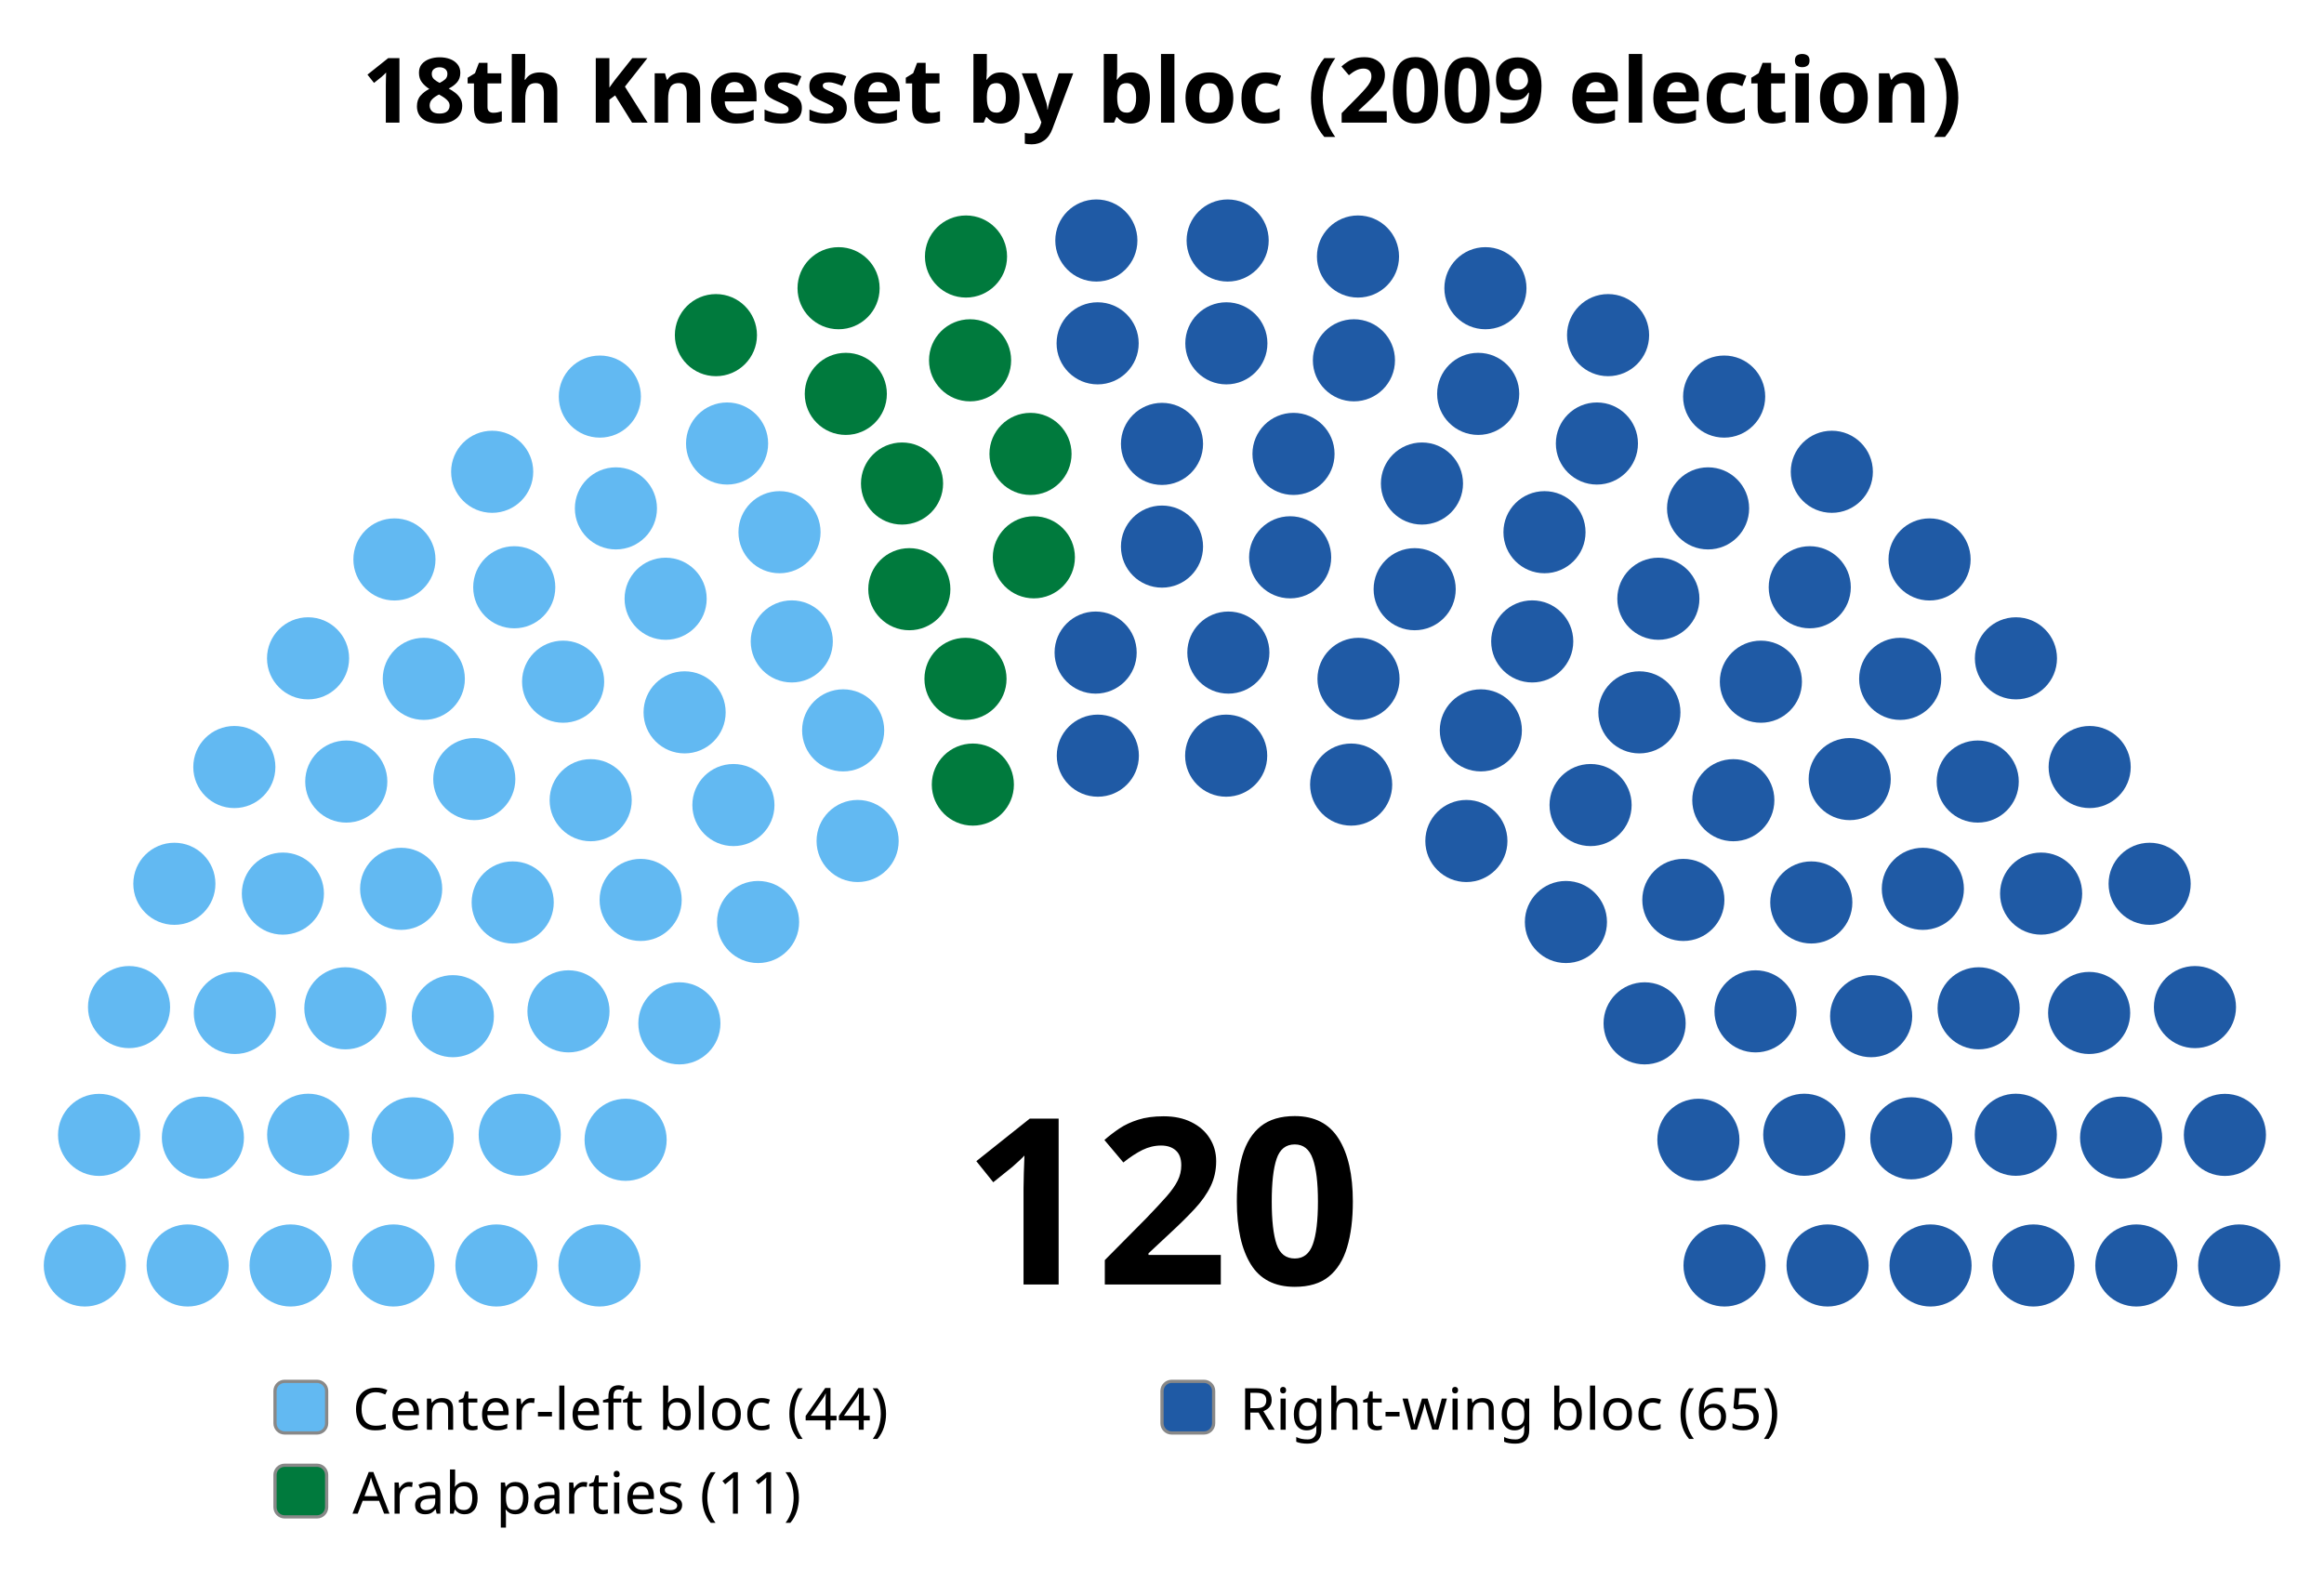
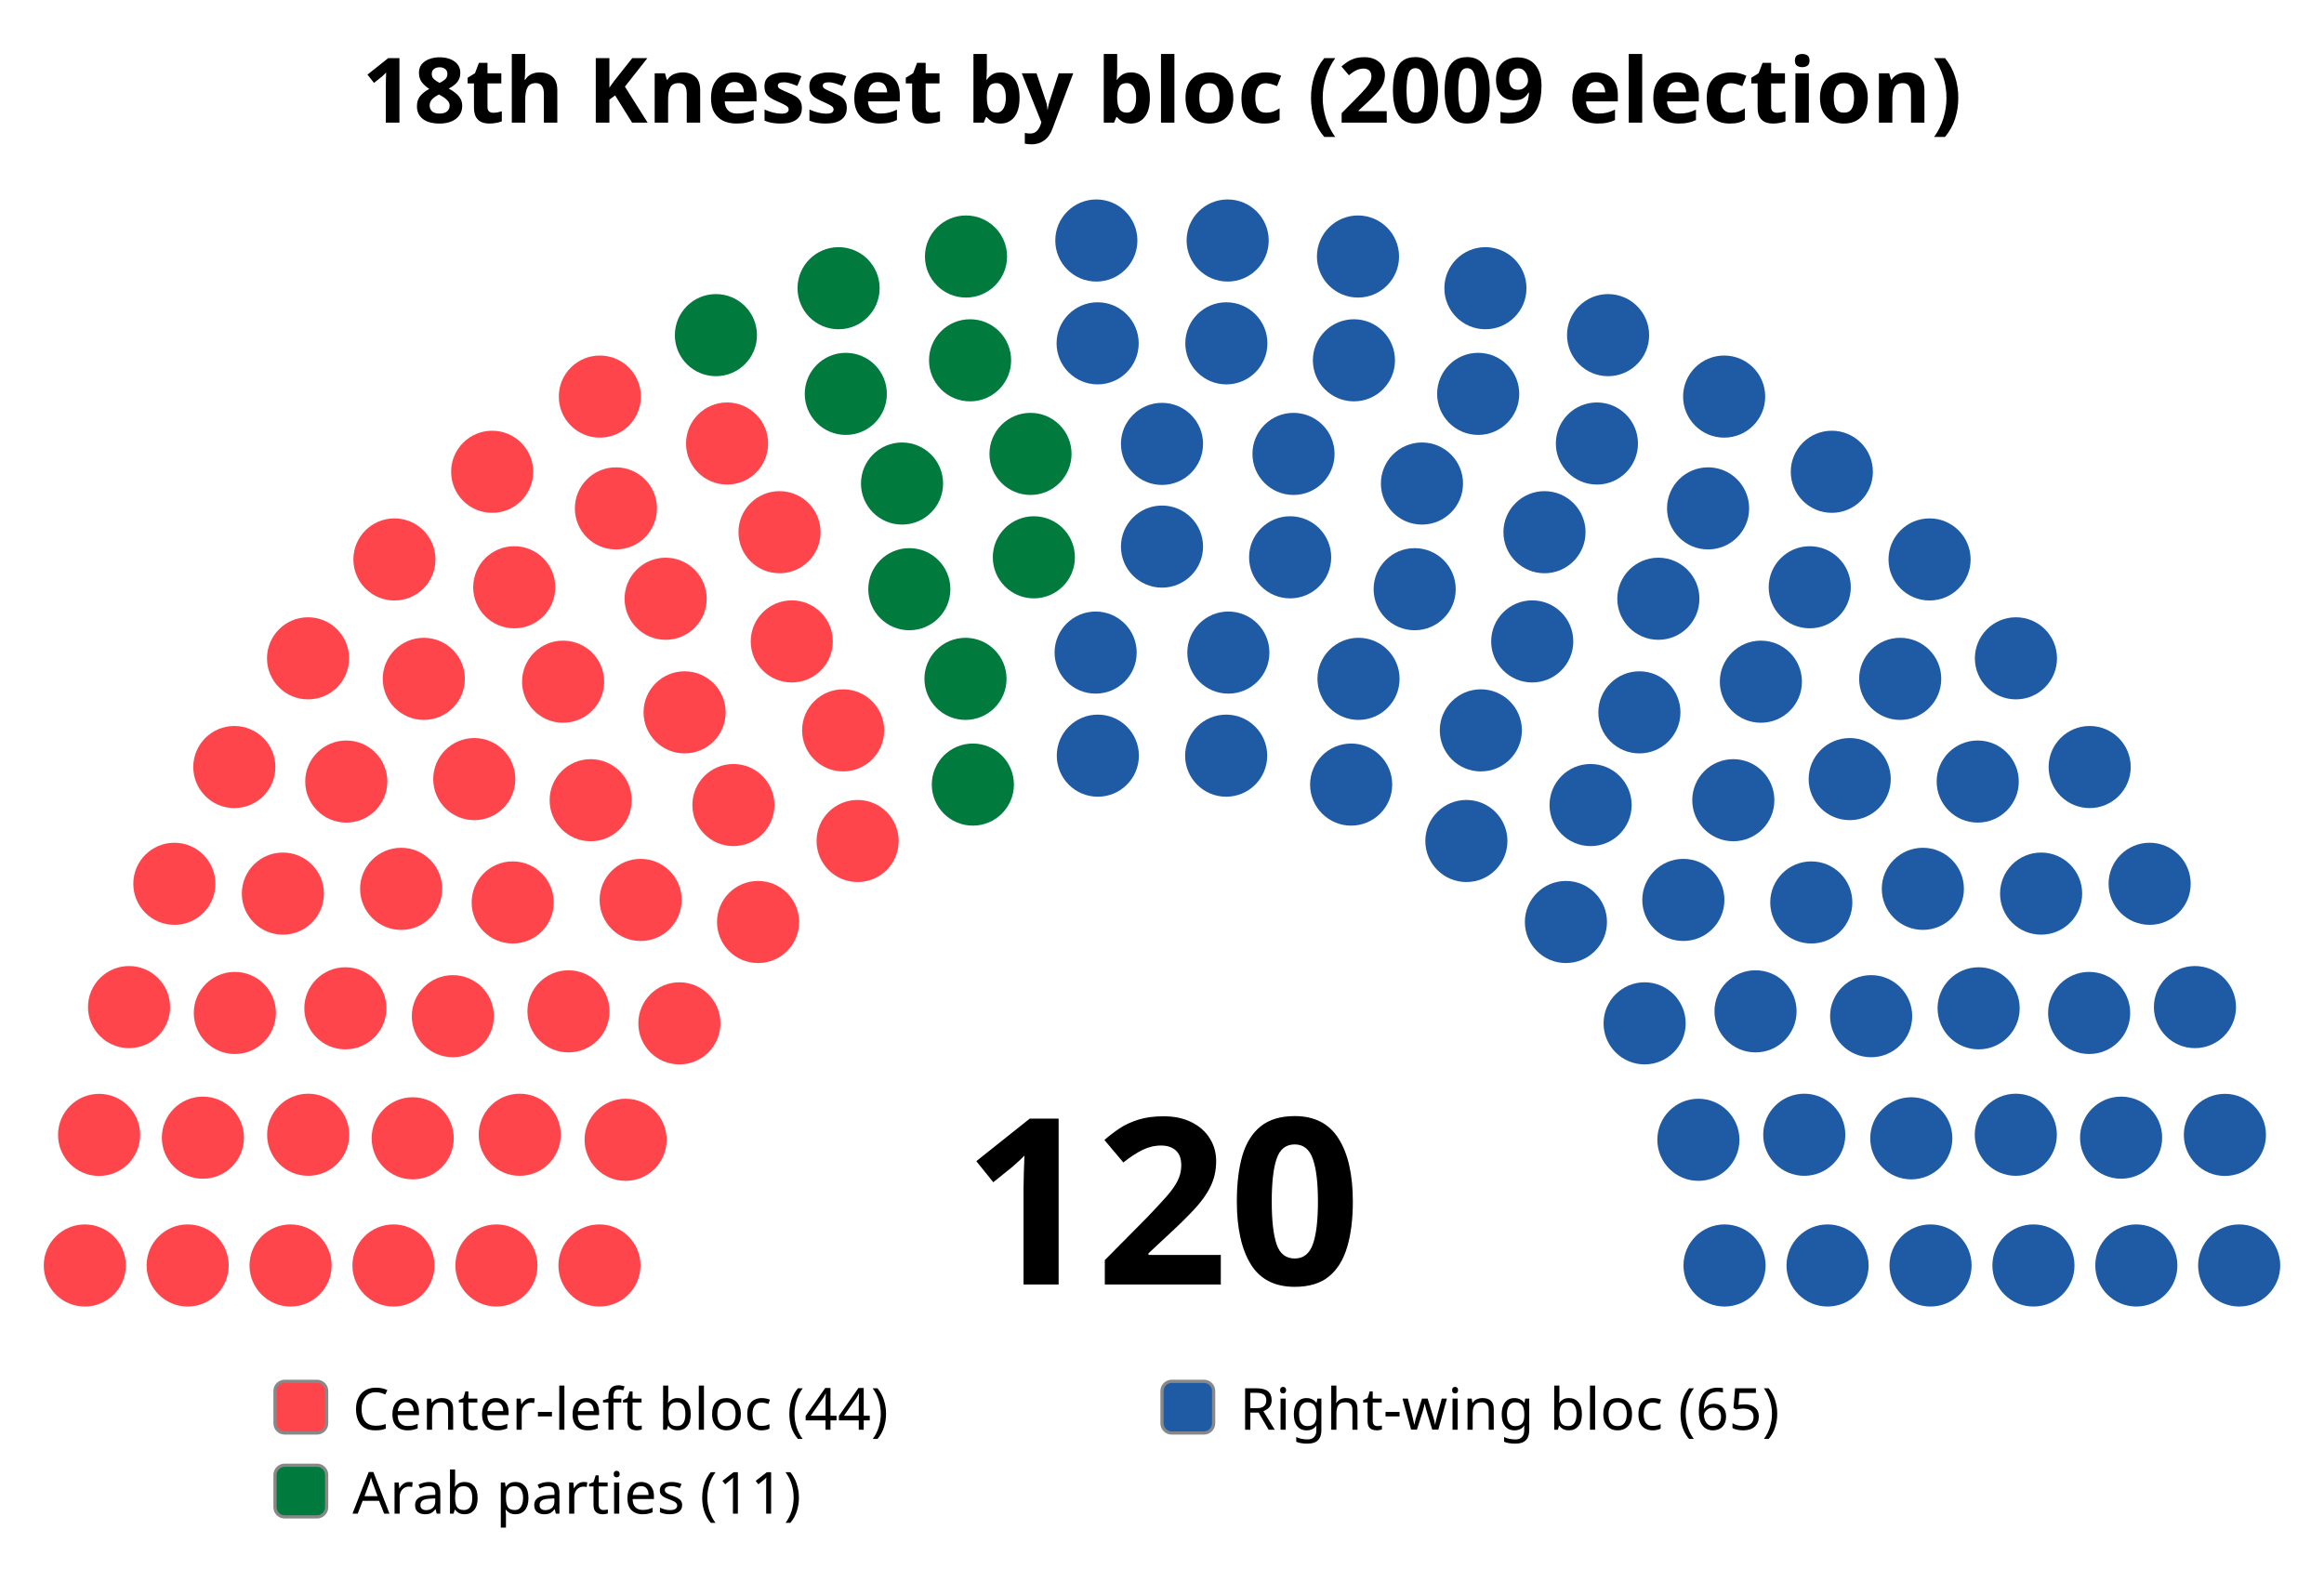
<svg xmlns="http://www.w3.org/2000/svg" version="1.1" width="360.0" height="245.0">
  <g transform="translate(0.00,24)">
    <text x="180" y="175.0" style="font-size:36px;font-weight:bold;text-align:center;text-anchor:middle;font-family:sans-serif">120</text>
-     <g style="fill:#62b9f2" id="0-Center-left-bloc">
+     <g style="fill:#ff454c" id="0-Center-left-bloc">
      <circle cx="13.14" cy="172.05" r="6.36" />
      <circle cx="29.07" cy="172.05" r="6.36" />
      <circle cx="45.01" cy="172.05" r="6.36" />
      <circle cx="60.95" cy="172.05" r="6.36" />
      <circle cx="76.90" cy="172.05" r="6.36" />
      <circle cx="92.86" cy="172.05" r="6.36" />
      <circle cx="15.35" cy="151.82" r="6.36" />
      <circle cx="31.43" cy="152.25" r="6.36" />
      <circle cx="47.74" cy="151.80" r="6.36" />
      <circle cx="63.93" cy="152.35" r="6.36" />
      <circle cx="80.51" cy="151.80" r="6.36" />
      <circle cx="19.99" cy="132.02" r="6.36" />
      <circle cx="36.38" cy="132.93" r="6.36" />
      <circle cx="96.91" cy="152.58" r="6.36" />
      <circle cx="53.50" cy="132.21" r="6.36" />
      <circle cx="70.15" cy="133.43" r="6.36" />
      <circle cx="27.01" cy="112.92" r="6.36" />
      <circle cx="43.82" cy="114.44" r="6.36" />
      <circle cx="88.06" cy="132.68" r="6.36" />
      <circle cx="62.14" cy="113.70" r="6.36" />
      <circle cx="36.30" cy="94.83" r="6.36" />
      <circle cx="105.24" cy="134.54" r="6.36" />
      <circle cx="79.42" cy="115.81" r="6.36" />
      <circle cx="53.64" cy="97.08" r="6.36" />
      <circle cx="47.72" cy="77.99" r="6.36" />
      <circle cx="73.47" cy="96.70" r="6.36" />
      <circle cx="99.24" cy="115.42" r="6.36" />
      <circle cx="65.65" cy="81.17" r="6.36" />
      <circle cx="91.50" cy="99.97" r="6.36" />
      <circle cx="117.43" cy="118.84" r="6.36" />
      <circle cx="61.10" cy="62.67" r="6.36" />
      <circle cx="87.23" cy="81.61" r="6.36" />
      <circle cx="79.66" cy="66.98" r="6.36" />
      <circle cx="113.61" cy="100.72" r="6.36" />
      <circle cx="76.24" cy="49.09" r="6.36" />
      <circle cx="106.05" cy="86.36" r="6.36" />
      <circle cx="103.11" cy="68.76" r="6.36" />
      <circle cx="95.41" cy="54.76" r="6.36" />
      <circle cx="132.85" cy="106.29" r="6.36" />
      <circle cx="92.92" cy="37.44" r="6.36" />
      <circle cx="122.65" cy="75.37" r="6.36" />
      <circle cx="130.61" cy="89.15" r="6.36" />
      <circle cx="112.63" cy="44.71" r="6.36" />
      <circle cx="120.75" cy="58.45" r="6.36" />
    </g>
    <g style="fill:#007a3d" id="1-Arab-parties">
      <circle cx="110.90" cy="27.92" r="6.36" />
      <circle cx="150.70" cy="97.55" r="6.36" />
      <circle cx="140.86" cy="67.28" r="6.36" />
      <circle cx="131.02" cy="37.02" r="6.36" />
      <circle cx="129.90" cy="20.65" r="6.36" />
      <circle cx="139.73" cy="50.91" r="6.36" />
      <circle cx="149.56" cy="81.17" r="6.36" />
      <circle cx="150.27" cy="31.82" r="6.36" />
      <circle cx="149.64" cy="15.74" r="6.36" />
      <circle cx="160.15" cy="62.34" r="6.36" />
      <circle cx="159.63" cy="46.32" r="6.36" />
    </g>
    <g style="fill:#1f5aa5" id="2-Right-wing-bloc">
      <circle cx="170.06" cy="93.07" r="6.36" />
      <circle cx="169.72" cy="77.10" r="6.36" />
      <circle cx="170.03" cy="29.19" r="6.36" />
      <circle cx="169.83" cy="13.26" r="6.36" />
      <circle cx="180.00" cy="60.68" r="6.36" />
      <circle cx="180.00" cy="44.77" r="6.36" />
      <circle cx="190.17" cy="13.26" r="6.36" />
      <circle cx="189.97" cy="29.19" r="6.36" />
      <circle cx="190.28" cy="77.10" r="6.36" />
      <circle cx="189.94" cy="93.07" r="6.36" />
      <circle cx="200.37" cy="46.32" r="6.36" />
      <circle cx="199.85" cy="62.34" r="6.36" />
      <circle cx="210.36" cy="15.74" r="6.36" />
      <circle cx="209.73" cy="31.82" r="6.36" />
      <circle cx="210.44" cy="81.17" r="6.36" />
      <circle cx="220.27" cy="50.91" r="6.36" />
      <circle cx="230.10" cy="20.65" r="6.36" />
      <circle cx="228.98" cy="37.02" r="6.36" />
      <circle cx="219.14" cy="67.28" r="6.36" />
      <circle cx="209.30" cy="97.55" r="6.36" />
      <circle cx="249.10" cy="27.92" r="6.36" />
      <circle cx="239.25" cy="58.45" r="6.36" />
      <circle cx="247.37" cy="44.71" r="6.36" />
      <circle cx="229.39" cy="89.15" r="6.36" />
      <circle cx="237.35" cy="75.37" r="6.36" />
      <circle cx="267.08" cy="37.44" r="6.36" />
      <circle cx="227.15" cy="106.29" r="6.36" />
      <circle cx="264.59" cy="54.76" r="6.36" />
      <circle cx="256.89" cy="68.76" r="6.36" />
      <circle cx="253.95" cy="86.36" r="6.36" />
      <circle cx="283.76" cy="49.09" r="6.36" />
      <circle cx="246.39" cy="100.72" r="6.36" />
      <circle cx="280.34" cy="66.98" r="6.36" />
      <circle cx="272.77" cy="81.61" r="6.36" />
      <circle cx="298.90" cy="62.67" r="6.36" />
      <circle cx="242.57" cy="118.84" r="6.36" />
      <circle cx="268.50" cy="99.97" r="6.36" />
      <circle cx="294.35" cy="81.17" r="6.36" />
      <circle cx="260.76" cy="115.42" r="6.36" />
      <circle cx="286.53" cy="96.70" r="6.36" />
      <circle cx="312.28" cy="77.99" r="6.36" />
      <circle cx="306.36" cy="97.08" r="6.36" />
      <circle cx="280.58" cy="115.81" r="6.36" />
      <circle cx="254.76" cy="134.54" r="6.36" />
      <circle cx="323.70" cy="94.83" r="6.36" />
      <circle cx="297.86" cy="113.70" r="6.36" />
      <circle cx="271.94" cy="132.68" r="6.36" />
      <circle cx="316.18" cy="114.44" r="6.36" />
      <circle cx="332.99" cy="112.92" r="6.36" />
      <circle cx="289.85" cy="133.43" r="6.36" />
      <circle cx="306.50" cy="132.21" r="6.36" />
      <circle cx="263.09" cy="152.58" r="6.36" />
      <circle cx="323.62" cy="132.93" r="6.36" />
      <circle cx="340.01" cy="132.02" r="6.36" />
      <circle cx="279.49" cy="151.80" r="6.36" />
      <circle cx="296.07" cy="152.35" r="6.36" />
      <circle cx="312.26" cy="151.80" r="6.36" />
      <circle cx="328.57" cy="152.25" r="6.36" />
      <circle cx="344.65" cy="151.82" r="6.36" />
      <circle cx="267.14" cy="172.05" r="6.36" />
      <circle cx="283.10" cy="172.05" r="6.36" />
      <circle cx="299.05" cy="172.05" r="6.36" />
      <circle cx="314.99" cy="172.05" r="6.36" />
      <circle cx="330.93" cy="172.05" r="6.36" />
      <circle cx="346.86" cy="172.05" r="6.36" />
    </g>
  </g>
  <text x="180.00" y="19" style="font-size:14.0px;font-weight:bold;text-anchor:middle;font-family:sans-serif">18th Knesset by bloc (2009 election)</text>
  <g style="font-size:9px;font-family:sans-serif">
-     <rect x="42.60" y="214.00" width="8" height="8" rx="1.5" style="fill:#62B9F2;stroke:#888;stroke-width:0.5" />
+     <rect x="42.60" y="214.00" width="8" height="8" rx="1.5" style="fill:#FF454C;stroke:#888;stroke-width:0.5" />
    <text x="54.60" y="221.50">Center-left bloc (44)</text>
    <rect x="42.60" y="227.00" width="8" height="8" rx="1.5" style="fill:#007A3D;stroke:#888;stroke-width:0.5" />
    <text x="54.60" y="234.50">Arab parties (11)</text>
    <rect x="180.00" y="214.00" width="8" height="8" rx="1.5" style="fill:#1F5AA5;stroke:#888;stroke-width:0.5" />
    <text x="192.00" y="221.50">Right-wing bloc (65)</text>
  </g>
</svg>
